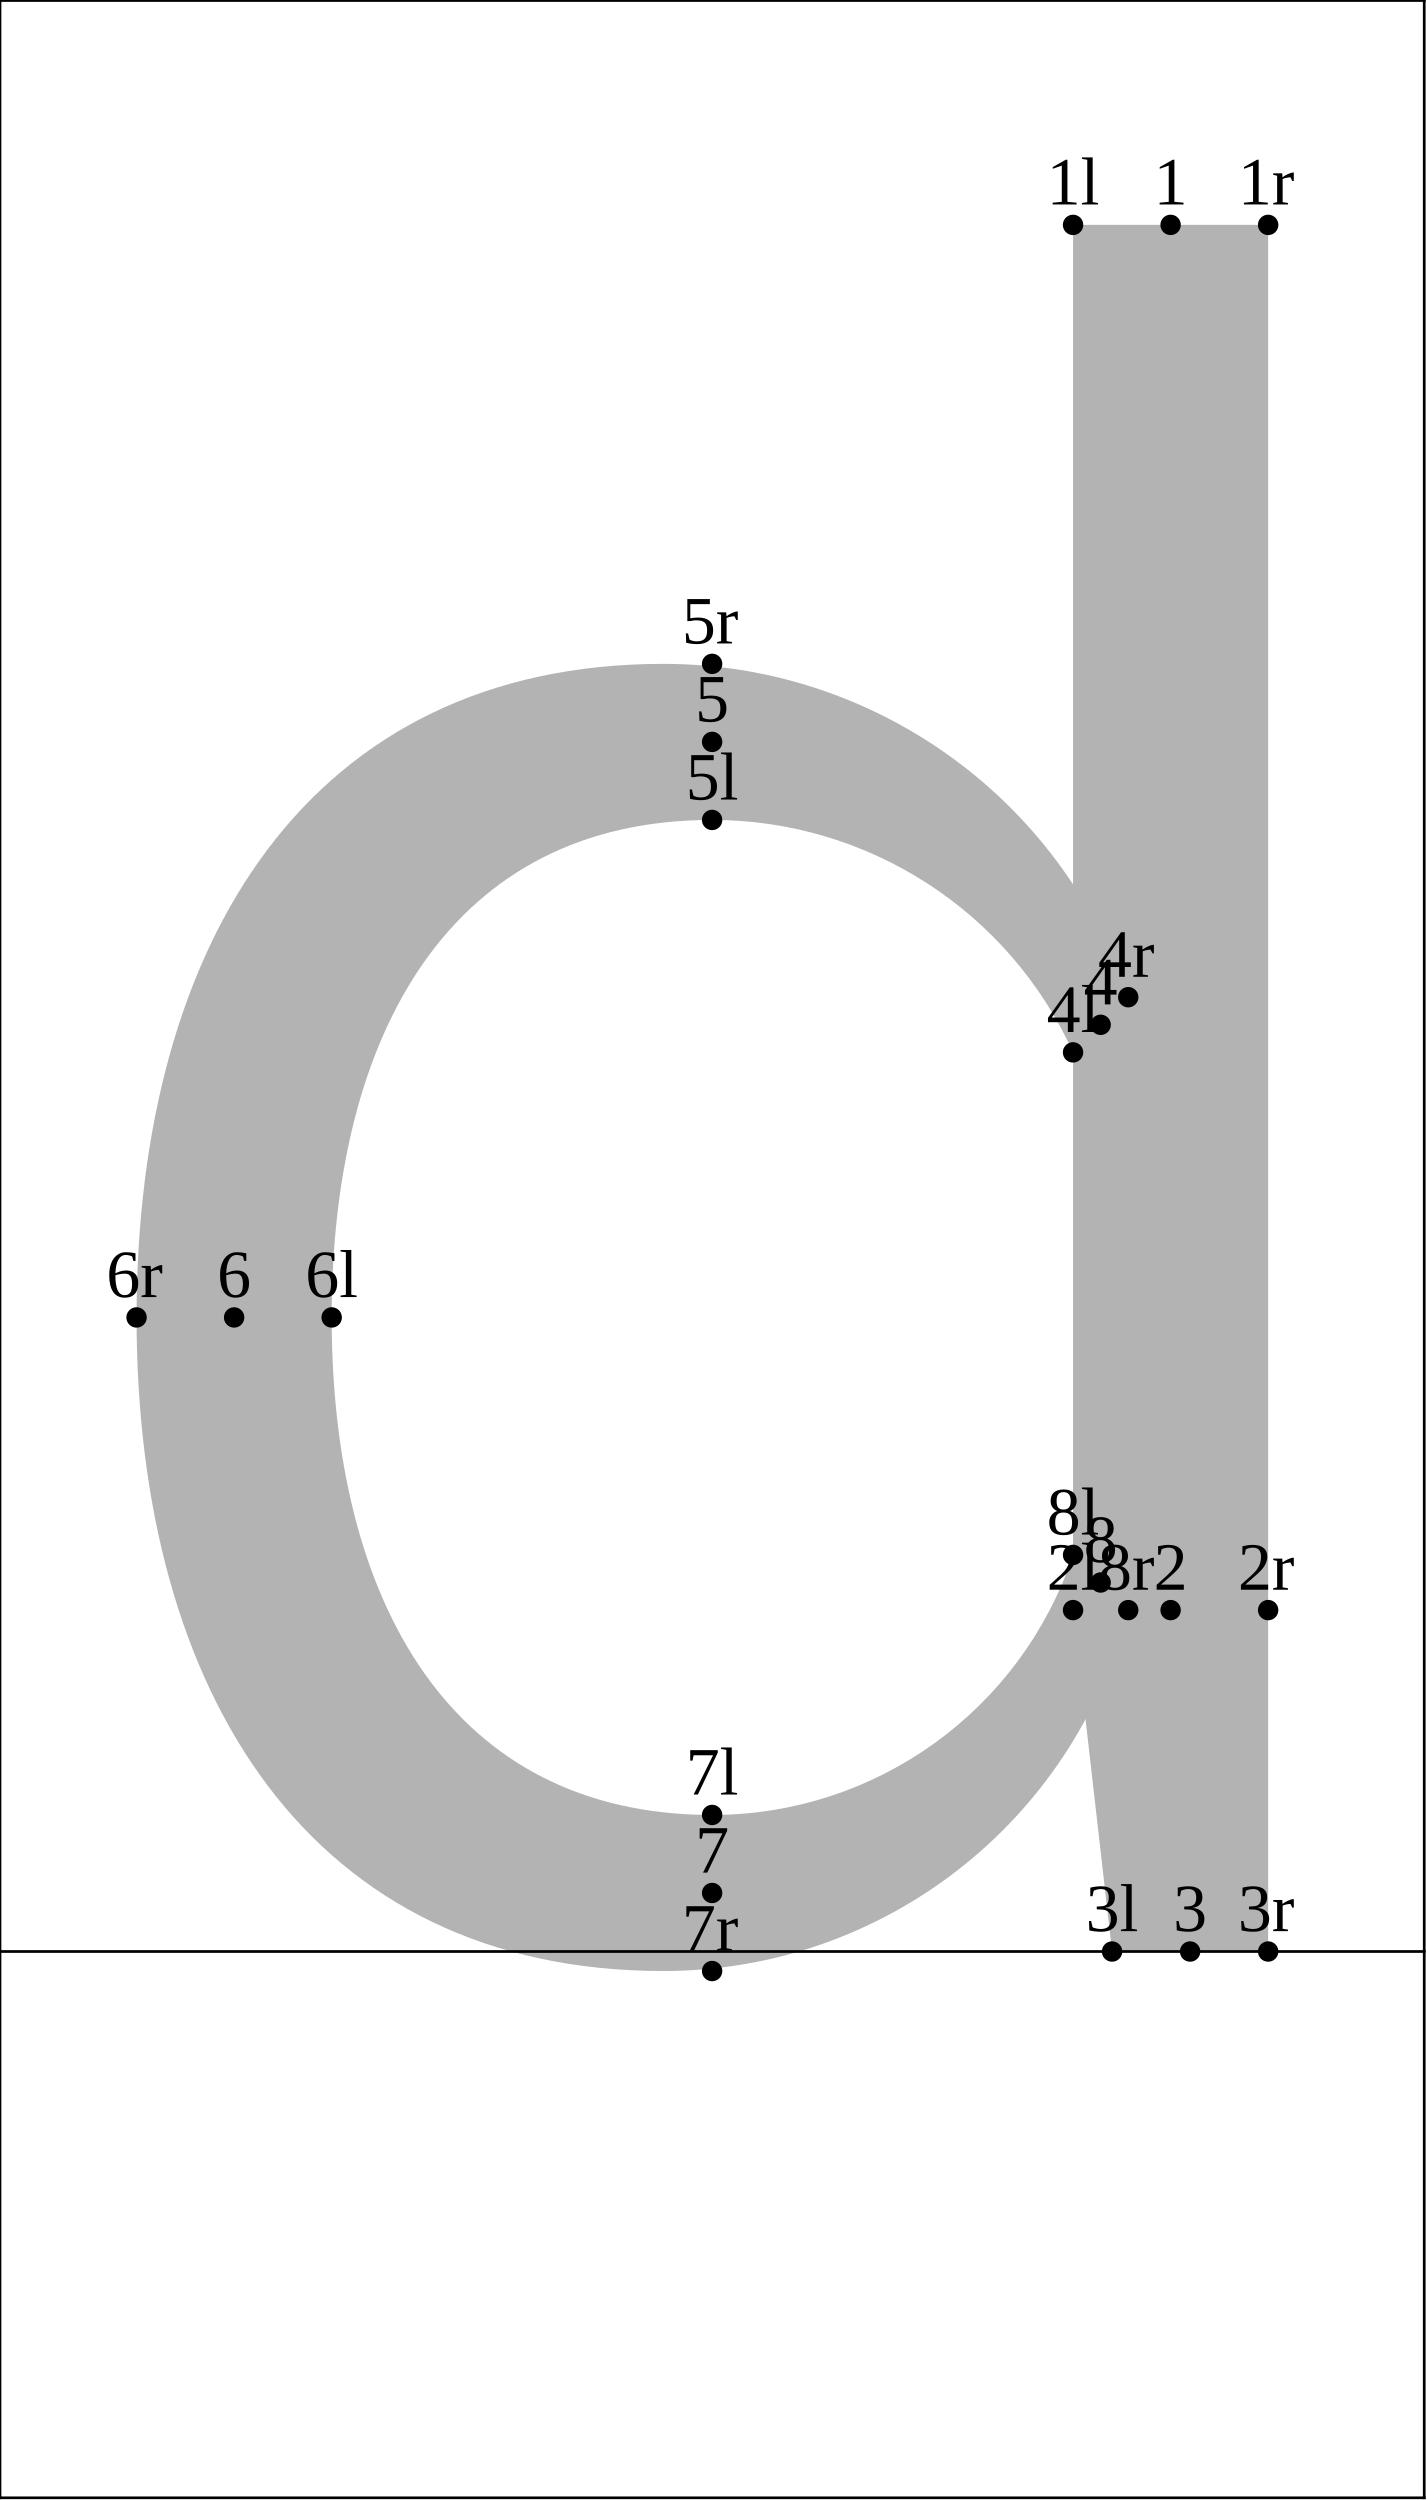
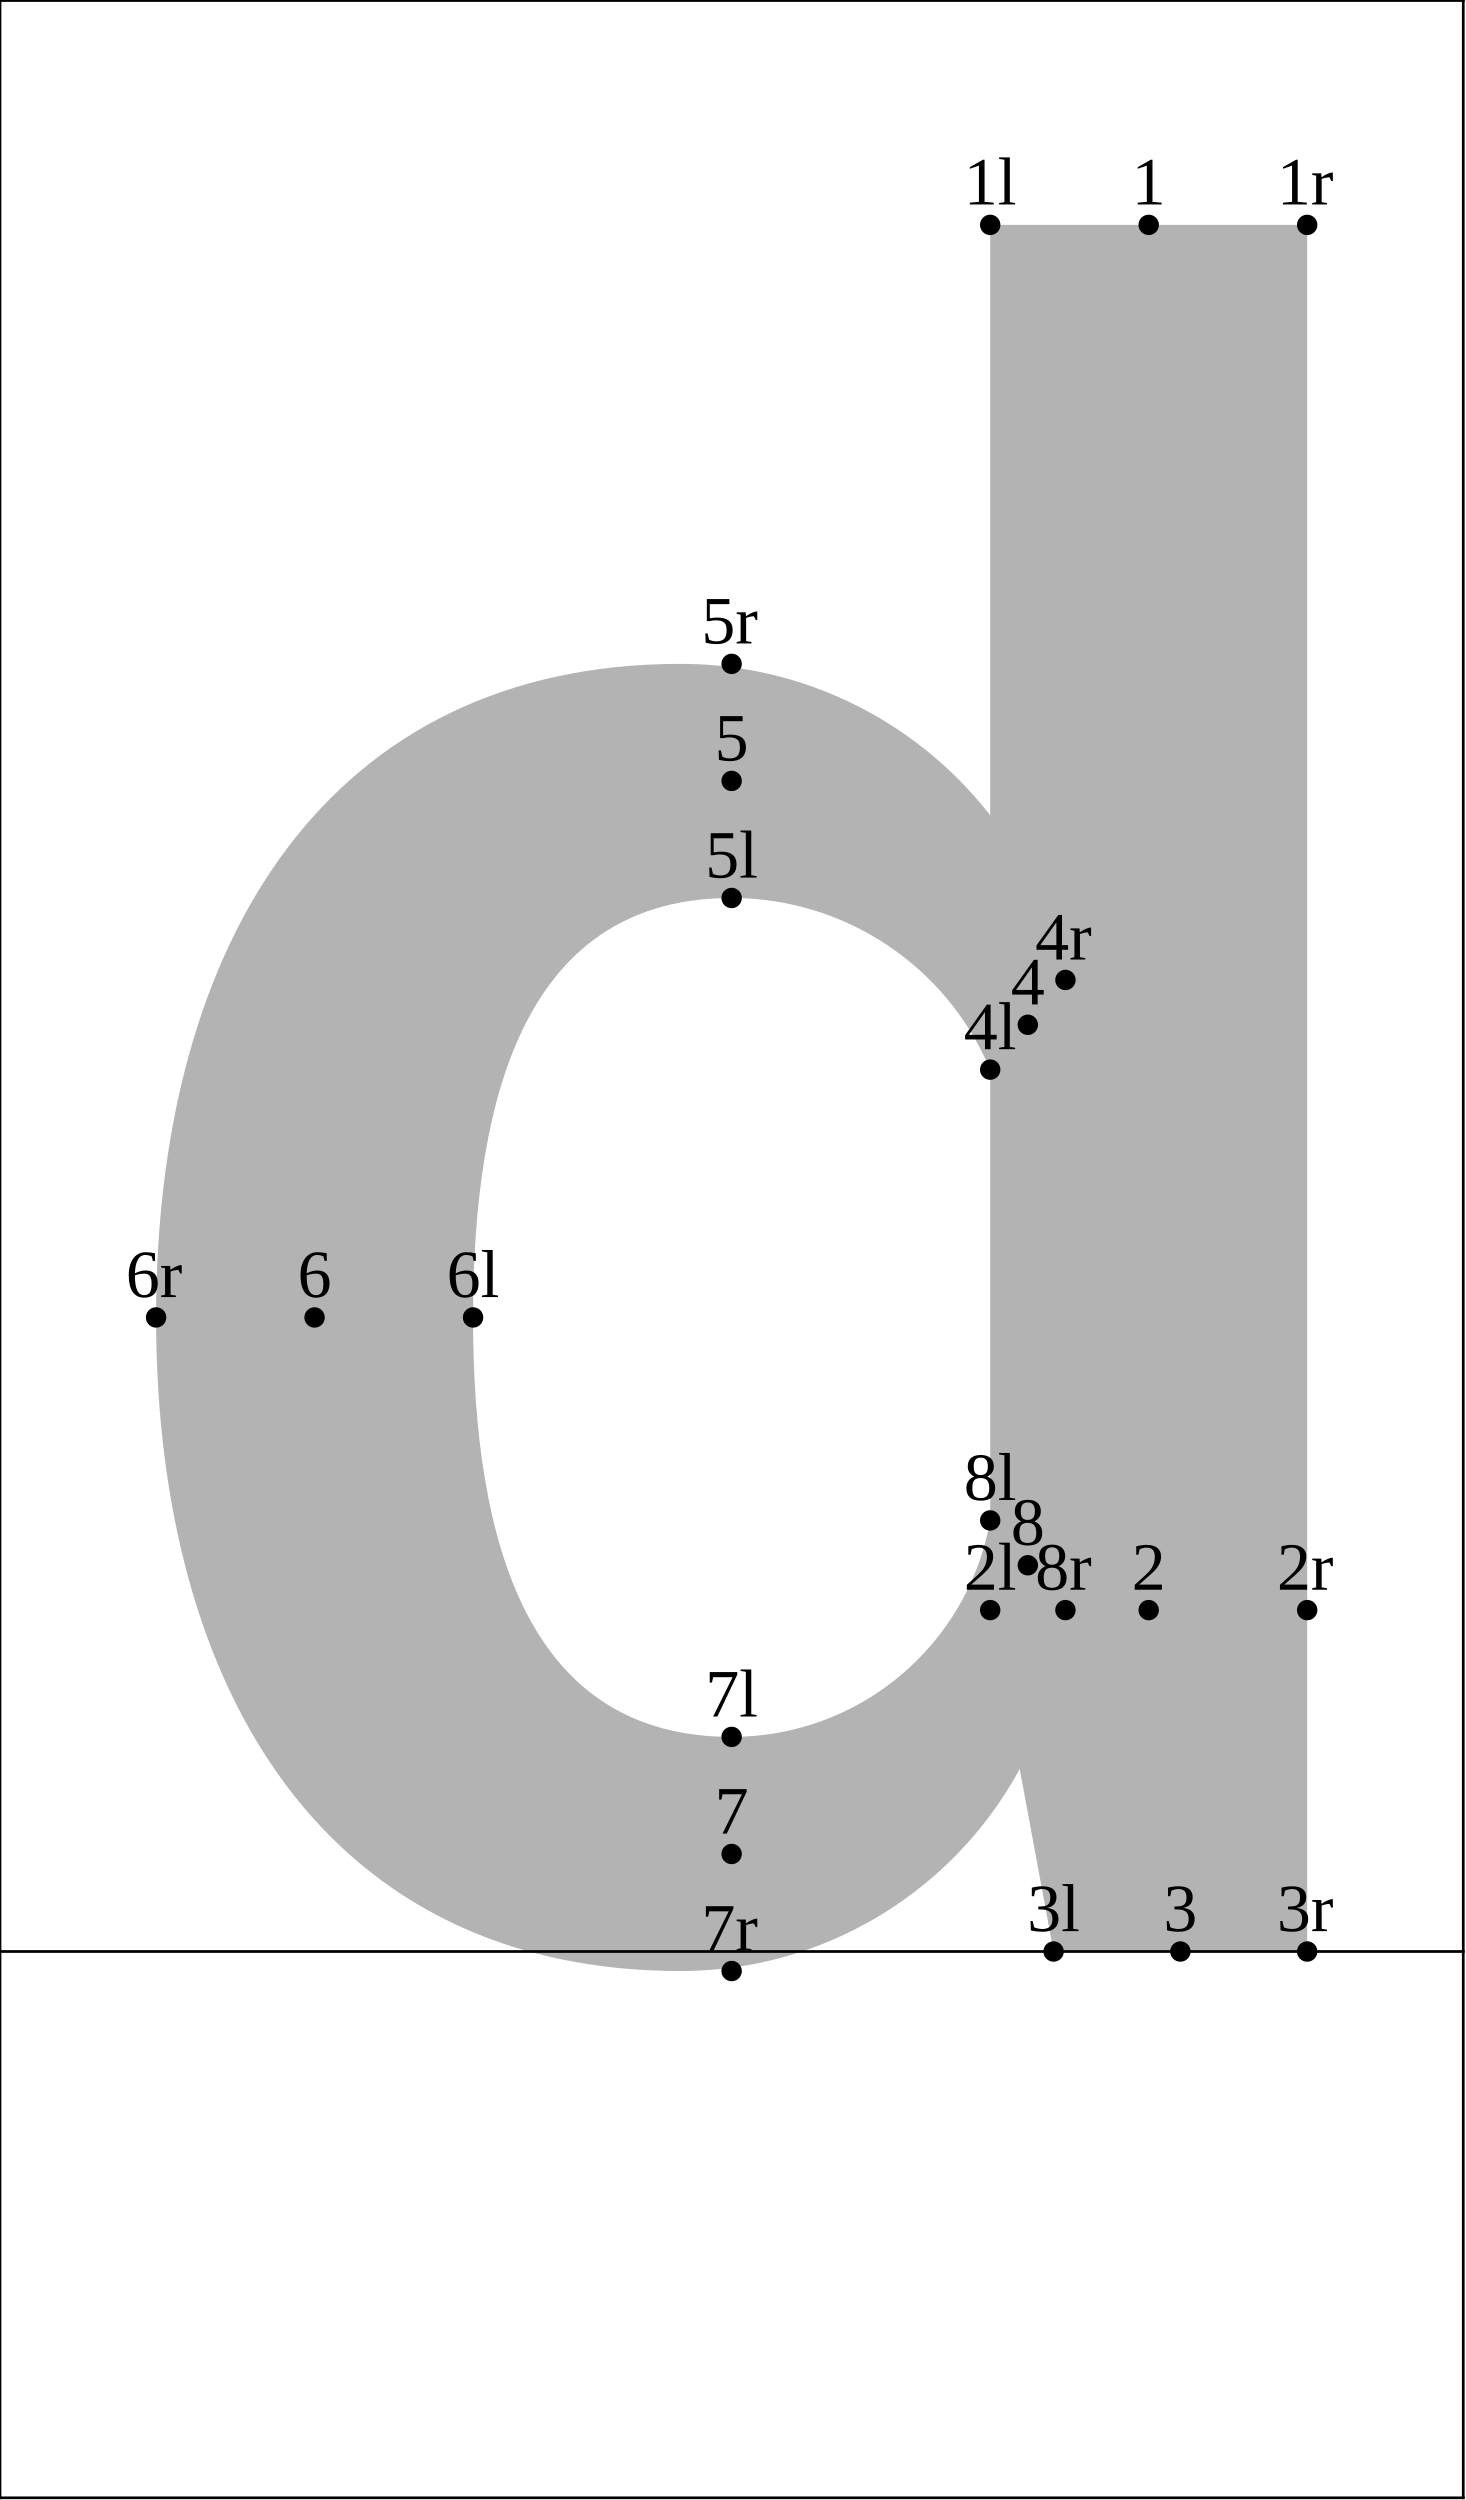
- <svg xmlns="http://www.w3.org/2000/svg" version="1.1" width="209.854" height="367.662" viewBox="0 0 209.854 367.662">
-   <path d="M157.808 33.073L157.808 236.789L163.546 287L186.5 287L186.5 33.073Z" style="fill: rgb(70%,70%,70%);stroke: none;" />
-   <path d="M165.923 146.653C155.994 117.349,128.495 97.631,97.554 97.631C45.771 97.631,20.085 138.181,20.085 193.75C20.085 249.319,45.771 289.869,97.554 289.869C129.793 289.869,157.933 268.022,165.923 236.789L157.808 228.674C150.184 251.513,128.805 266.915,104.727 266.915C66.354 266.915,48.777 235.557,48.777 193.75C48.777 151.943,66.354 120.584,104.727 120.584C127.593 120.584,148.348 133.951,157.808 154.768Z" style="fill: rgb(70%,70%,70%);stroke: none;" />
-   <g transform="translate(153.9332 30.07277)" style="fill: rgb(0%,0%,0%);">
+ <svg xmlns="http://www.w3.org/2000/svg" version="1.1" width="215.593" height="367.662" viewBox="0 0 215.593 367.662">
+   <path d="M145.623 33.073L145.623 236.789L154.946 287L192.239 287L192.239 33.073Z" style="fill: rgb(70%,70%,70%);stroke: none;" />
+   <path d="M156.689 144.117C151.323 117.096,127.613 97.631,100.065 97.631C48.409 97.631,22.954 138.241,22.954 193.75C22.954 249.259,48.409 289.869,100.065 289.869C129.981 289.869,154.758 266.643,156.689 236.789L145.623 223.601C142.332 242.024,126.31 255.438,107.596 255.438C77.952 255.438,69.57 227.611,69.57 193.75C69.57 159.889,77.952 132.062,107.596 132.062C124.195 132.062,139.178 142.008,145.623 157.305Z" style="fill: rgb(70%,70%,70%);stroke: none;" />
+   <g transform="translate(141.7481 30.07277)" style="fill: rgb(0%,0%,0%);">
    <text font-size="9.963">1l</text>
  </g>
-   <path d="M157.808 33.073l0 0" style="stroke:rgb(0%,0%,0%); stroke-width: 3;stroke-linecap: round;stroke-linejoin: round;stroke-miterlimit: 10;fill: none;" />
-   <g transform="translate(153.9332 233.7892)" style="fill: rgb(0%,0%,0%);">
+   <path d="M145.623 33.073l0 0" style="stroke:rgb(0%,0%,0%); stroke-width: 3;stroke-linecap: round;stroke-linejoin: round;stroke-miterlimit: 10;fill: none;" />
+   <g transform="translate(141.7481 233.7892)" style="fill: rgb(0%,0%,0%);">
    <text font-size="9.963">2l</text>
  </g>
-   <path d="M157.808 236.789l0 0" style="stroke:rgb(0%,0%,0%); stroke-width: 3;stroke-linecap: round;stroke-linejoin: round;stroke-miterlimit: 10;fill: none;" />
-   <g transform="translate(159.6716 284)" style="fill: rgb(0%,0%,0%);">
+   <path d="M145.623 236.789l0 0" style="stroke:rgb(0%,0%,0%); stroke-width: 3;stroke-linecap: round;stroke-linejoin: round;stroke-miterlimit: 10;fill: none;" />
+   <g transform="translate(151.0712 284)" style="fill: rgb(0%,0%,0%);">
    <text font-size="9.963">3l</text>
  </g>
-   <path d="M163.546 287l0 0" style="stroke:rgb(0%,0%,0%); stroke-width: 3;stroke-linecap: round;stroke-linejoin: round;stroke-miterlimit: 10;fill: none;" />
-   <g transform="translate(153.9332 151.7684)" style="fill: rgb(0%,0%,0%);">
+   <path d="M154.946 287l0 0" style="stroke:rgb(0%,0%,0%); stroke-width: 3;stroke-linecap: round;stroke-linejoin: round;stroke-miterlimit: 10;fill: none;" />
+   <g transform="translate(141.7481 154.3046)" style="fill: rgb(0%,0%,0%);">
    <text font-size="9.963">4l</text>
  </g>
-   <path d="M157.808 154.768l0 0" style="stroke:rgb(0%,0%,0%); stroke-width: 3;stroke-linecap: round;stroke-linejoin: round;stroke-miterlimit: 10;fill: none;" />
-   <g transform="translate(100.8526 117.5845)" style="fill: rgb(0%,0%,0%);">
+   <path d="M145.623 157.305l0 0" style="stroke:rgb(0%,0%,0%); stroke-width: 3;stroke-linecap: round;stroke-linejoin: round;stroke-miterlimit: 10;fill: none;" />
+   <g transform="translate(103.7219 129.0617)" style="fill: rgb(0%,0%,0%);">
    <text font-size="9.963">5l</text>
  </g>
-   <path d="M104.727 120.584l0 0" style="stroke:rgb(0%,0%,0%); stroke-width: 3;stroke-linecap: round;stroke-linejoin: round;stroke-miterlimit: 10;fill: none;" />
-   <g transform="translate(44.9026 190.75)" style="fill: rgb(0%,0%,0%);">
+   <path d="M107.596 132.062l0 0" style="stroke:rgb(0%,0%,0%); stroke-width: 3;stroke-linecap: round;stroke-linejoin: round;stroke-miterlimit: 10;fill: none;" />
+   <g transform="translate(65.69562 190.75)" style="fill: rgb(0%,0%,0%);">
    <text font-size="9.963">6l</text>
  </g>
-   <path d="M48.777 193.75l0 0" style="stroke:rgb(0%,0%,0%); stroke-width: 3;stroke-linecap: round;stroke-linejoin: round;stroke-miterlimit: 10;fill: none;" />
-   <g transform="translate(100.8526 263.9155)" style="fill: rgb(0%,0%,0%);">
+   <path d="M69.57 193.75l0 0" style="stroke:rgb(0%,0%,0%); stroke-width: 3;stroke-linecap: round;stroke-linejoin: round;stroke-miterlimit: 10;fill: none;" />
+   <g transform="translate(103.7219 252.4382)" style="fill: rgb(0%,0%,0%);">
    <text font-size="9.963">7l</text>
  </g>
-   <path d="M104.727 266.915l0 0" style="stroke:rgb(0%,0%,0%); stroke-width: 3;stroke-linecap: round;stroke-linejoin: round;stroke-miterlimit: 10;fill: none;" />
-   <g transform="translate(153.9332 225.6738)" style="fill: rgb(0%,0%,0%);">
+   <path d="M107.596 255.438l0 0" style="stroke:rgb(0%,0%,0%); stroke-width: 3;stroke-linecap: round;stroke-linejoin: round;stroke-miterlimit: 10;fill: none;" />
+   <g transform="translate(141.7481 220.6015)" style="fill: rgb(0%,0%,0%);">
    <text font-size="9.963">8l</text>
  </g>
-   <path d="M157.808 228.674l0 0" style="stroke:rgb(0%,0%,0%); stroke-width: 3;stroke-linecap: round;stroke-linejoin: round;stroke-miterlimit: 10;fill: none;" />
-   <g transform="translate(169.6632 30.07277)" style="fill: rgb(0%,0%,0%);">
+   <path d="M145.623 223.601l0 0" style="stroke:rgb(0%,0%,0%); stroke-width: 3;stroke-linecap: round;stroke-linejoin: round;stroke-miterlimit: 10;fill: none;" />
+   <g transform="translate(166.4399 30.07277)" style="fill: rgb(0%,0%,0%);">
    <text font-size="9.963">1</text>
  </g>
-   <path d="M172.154 33.073l0 0" style="stroke:rgb(0%,0%,0%); stroke-width: 3;stroke-linecap: round;stroke-linejoin: round;stroke-miterlimit: 10;fill: none;" />
-   <g transform="translate(169.6632 233.7892)" style="fill: rgb(0%,0%,0%);">
+   <path d="M168.931 33.073l0 0" style="stroke:rgb(0%,0%,0%); stroke-width: 3;stroke-linecap: round;stroke-linejoin: round;stroke-miterlimit: 10;fill: none;" />
+   <g transform="translate(166.4399 233.7892)" style="fill: rgb(0%,0%,0%);">
    <text font-size="9.963">2</text>
  </g>
-   <path d="M172.154 236.789l0 0" style="stroke:rgb(0%,0%,0%); stroke-width: 3;stroke-linecap: round;stroke-linejoin: round;stroke-miterlimit: 10;fill: none;" />
-   <g transform="translate(172.5324 284)" style="fill: rgb(0%,0%,0%);">
+   <path d="M168.931 236.789l0 0" style="stroke:rgb(0%,0%,0%); stroke-width: 3;stroke-linecap: round;stroke-linejoin: round;stroke-miterlimit: 10;fill: none;" />
+   <g transform="translate(171.1015 284)" style="fill: rgb(0%,0%,0%);">
    <text font-size="9.963">3</text>
  </g>
-   <path d="M175.023 287l0 0" style="stroke:rgb(0%,0%,0%); stroke-width: 3;stroke-linecap: round;stroke-linejoin: round;stroke-miterlimit: 10;fill: none;" />
-   <g transform="translate(159.3747 147.7107)" style="fill: rgb(0%,0%,0%);">
+   <path d="M173.592 287l0 0" style="stroke:rgb(0%,0%,0%); stroke-width: 3;stroke-linecap: round;stroke-linejoin: round;stroke-miterlimit: 10;fill: none;" />
+   <g transform="translate(148.6648 147.7107)" style="fill: rgb(0%,0%,0%);">
    <text font-size="9.963">4</text>
  </g>
-   <path d="M161.865 150.711l0 0" style="stroke:rgb(0%,0%,0%); stroke-width: 3;stroke-linecap: round;stroke-linejoin: round;stroke-miterlimit: 10;fill: none;" />
-   <g transform="translate(102.2363 106.1076)" style="fill: rgb(0%,0%,0%);">
+   <path d="M151.156 150.711l0 0" style="stroke:rgb(0%,0%,0%); stroke-width: 3;stroke-linecap: round;stroke-linejoin: round;stroke-miterlimit: 10;fill: none;" />
+   <g transform="translate(105.1056 111.8461)" style="fill: rgb(0%,0%,0%);">
    <text font-size="9.963">5</text>
  </g>
-   <path d="M104.727 109.108l0 0" style="stroke:rgb(0%,0%,0%); stroke-width: 3;stroke-linecap: round;stroke-linejoin: round;stroke-miterlimit: 10;fill: none;" />
-   <g transform="translate(31.94009 190.75)" style="fill: rgb(0%,0%,0%);">
+   <path d="M107.596 114.846l0 0" style="stroke:rgb(0%,0%,0%); stroke-width: 3;stroke-linecap: round;stroke-linejoin: round;stroke-miterlimit: 10;fill: none;" />
+   <g transform="translate(43.77124 190.75)" style="fill: rgb(0%,0%,0%);">
    <text font-size="9.963">6</text>
  </g>
-   <path d="M34.431 193.75l0 0" style="stroke:rgb(0%,0%,0%); stroke-width: 3;stroke-linecap: round;stroke-linejoin: round;stroke-miterlimit: 10;fill: none;" />
-   <g transform="translate(102.2363 275.3924)" style="fill: rgb(0%,0%,0%);">
+   <path d="M46.262 193.75l0 0" style="stroke:rgb(0%,0%,0%); stroke-width: 3;stroke-linecap: round;stroke-linejoin: round;stroke-miterlimit: 10;fill: none;" />
+   <g transform="translate(105.1056 269.6538)" style="fill: rgb(0%,0%,0%);">
    <text font-size="9.963">7</text>
  </g>
-   <path d="M104.727 278.392l0 0" style="stroke:rgb(0%,0%,0%); stroke-width: 3;stroke-linecap: round;stroke-linejoin: round;stroke-miterlimit: 10;fill: none;" />
-   <g transform="translate(159.3747 229.7315)" style="fill: rgb(0%,0%,0%);">
+   <path d="M107.596 272.654l0 0" style="stroke:rgb(0%,0%,0%); stroke-width: 3;stroke-linecap: round;stroke-linejoin: round;stroke-miterlimit: 10;fill: none;" />
+   <g transform="translate(148.6648 227.1953)" style="fill: rgb(0%,0%,0%);">
    <text font-size="9.963">8</text>
  </g>
-   <path d="M161.865 232.731l0 0" style="stroke:rgb(0%,0%,0%); stroke-width: 3;stroke-linecap: round;stroke-linejoin: round;stroke-miterlimit: 10;fill: none;" />
-   <g transform="translate(182.0584 30.07277)" style="fill: rgb(0%,0%,0%);">
+   <path d="M151.156 230.195l0 0" style="stroke:rgb(0%,0%,0%); stroke-width: 3;stroke-linecap: round;stroke-linejoin: round;stroke-miterlimit: 10;fill: none;" />
+   <g transform="translate(187.797 30.07277)" style="fill: rgb(0%,0%,0%);">
    <text font-size="9.963">1r</text>
  </g>
-   <path d="M186.5 33.073l0 0" style="stroke:rgb(0%,0%,0%); stroke-width: 3;stroke-linecap: round;stroke-linejoin: round;stroke-miterlimit: 10;fill: none;" />
-   <g transform="translate(182.0584 233.7892)" style="fill: rgb(0%,0%,0%);">
+   <path d="M192.239 33.073l0 0" style="stroke:rgb(0%,0%,0%); stroke-width: 3;stroke-linecap: round;stroke-linejoin: round;stroke-miterlimit: 10;fill: none;" />
+   <g transform="translate(187.797 233.7892)" style="fill: rgb(0%,0%,0%);">
    <text font-size="9.963">2r</text>
  </g>
-   <path d="M186.5 236.789l0 0" style="stroke:rgb(0%,0%,0%); stroke-width: 3;stroke-linecap: round;stroke-linejoin: round;stroke-miterlimit: 10;fill: none;" />
-   <g transform="translate(182.0584 284)" style="fill: rgb(0%,0%,0%);">
+   <path d="M192.239 236.789l0 0" style="stroke:rgb(0%,0%,0%); stroke-width: 3;stroke-linecap: round;stroke-linejoin: round;stroke-miterlimit: 10;fill: none;" />
+   <g transform="translate(187.797 284)" style="fill: rgb(0%,0%,0%);">
    <text font-size="9.963">3r</text>
  </g>
-   <path d="M186.5 287l0 0" style="stroke:rgb(0%,0%,0%); stroke-width: 3;stroke-linecap: round;stroke-linejoin: round;stroke-miterlimit: 10;fill: none;" />
-   <g transform="translate(161.4814 143.653)" style="fill: rgb(0%,0%,0%);">
+   <path d="M192.239 287l0 0" style="stroke:rgb(0%,0%,0%); stroke-width: 3;stroke-linecap: round;stroke-linejoin: round;stroke-miterlimit: 10;fill: none;" />
+   <g transform="translate(152.2468 141.1169)" style="fill: rgb(0%,0%,0%);">
    <text font-size="9.963">4r</text>
  </g>
-   <path d="M165.923 146.653l0 0" style="stroke:rgb(0%,0%,0%); stroke-width: 3;stroke-linecap: round;stroke-linejoin: round;stroke-miterlimit: 10;fill: none;" />
-   <g transform="translate(100.2852 94.63063)" style="fill: rgb(0%,0%,0%);">
+   <path d="M156.689 144.117l0 0" style="stroke:rgb(0%,0%,0%); stroke-width: 3;stroke-linecap: round;stroke-linejoin: round;stroke-miterlimit: 10;fill: none;" />
+   <g transform="translate(103.1546 94.63063)" style="fill: rgb(0%,0%,0%);">
    <text font-size="9.963">5r</text>
  </g>
-   <path d="M104.727 97.631l0 0" style="stroke:rgb(0%,0%,0%); stroke-width: 3;stroke-linecap: round;stroke-linejoin: round;stroke-miterlimit: 10;fill: none;" />
-   <g transform="translate(15.64284 190.75)" style="fill: rgb(0%,0%,0%);">
+   <path d="M107.596 97.631l0 0" style="stroke:rgb(0%,0%,0%); stroke-width: 3;stroke-linecap: round;stroke-linejoin: round;stroke-miterlimit: 10;fill: none;" />
+   <g transform="translate(18.51213 190.75)" style="fill: rgb(0%,0%,0%);">
    <text font-size="9.963">6r</text>
  </g>
-   <path d="M20.085 193.75l0 0" style="stroke:rgb(0%,0%,0%); stroke-width: 3;stroke-linecap: round;stroke-linejoin: round;stroke-miterlimit: 10;fill: none;" />
-   <g transform="translate(100.2852 286.8693)" style="fill: rgb(0%,0%,0%);">
+   <path d="M22.954 193.75l0 0" style="stroke:rgb(0%,0%,0%); stroke-width: 3;stroke-linecap: round;stroke-linejoin: round;stroke-miterlimit: 10;fill: none;" />
+   <g transform="translate(103.1546 286.8693)" style="fill: rgb(0%,0%,0%);">
    <text font-size="9.963">7r</text>
  </g>
-   <path d="M104.727 289.869l0 0" style="stroke:rgb(0%,0%,0%); stroke-width: 3;stroke-linecap: round;stroke-linejoin: round;stroke-miterlimit: 10;fill: none;" />
-   <g transform="translate(161.4814 233.7892)" style="fill: rgb(0%,0%,0%);">
+   <path d="M107.596 289.869l0 0" style="stroke:rgb(0%,0%,0%); stroke-width: 3;stroke-linecap: round;stroke-linejoin: round;stroke-miterlimit: 10;fill: none;" />
+   <g transform="translate(152.2468 233.7892)" style="fill: rgb(0%,0%,0%);">
    <text font-size="9.963">8r</text>
  </g>
-   <path d="M165.923 236.789l0 0" style="stroke:rgb(0%,0%,0%); stroke-width: 3;stroke-linecap: round;stroke-linejoin: round;stroke-miterlimit: 10;fill: none;" />
-   <path d="M0 287L209.454 287" style="stroke:rgb(0%,0%,0%); stroke-width: 0.4;stroke-linecap: square;stroke-linejoin: round;stroke-miterlimit: 10;fill: none;" />
-   <path d="M0 0.077L209.454 0.077" style="stroke:rgb(0%,0%,0%); stroke-width: 0.4;stroke-linecap: square;stroke-linejoin: round;stroke-miterlimit: 10;fill: none;" />
-   <path d="M0 367.339L209.454 367.339" style="stroke:rgb(0%,0%,0%); stroke-width: 0.4;stroke-linecap: square;stroke-linejoin: round;stroke-miterlimit: 10;fill: none;" />
+   <path d="M156.689 236.789l0 0" style="stroke:rgb(0%,0%,0%); stroke-width: 3;stroke-linecap: round;stroke-linejoin: round;stroke-miterlimit: 10;fill: none;" />
+   <path d="M0 287L215.193 287" style="stroke:rgb(0%,0%,0%); stroke-width: 0.4;stroke-linecap: square;stroke-linejoin: round;stroke-miterlimit: 10;fill: none;" />
+   <path d="M0 0.077L215.193 0.077" style="stroke:rgb(0%,0%,0%); stroke-width: 0.4;stroke-linecap: square;stroke-linejoin: round;stroke-miterlimit: 10;fill: none;" />
+   <path d="M0 367.339L215.193 367.339" style="stroke:rgb(0%,0%,0%); stroke-width: 0.4;stroke-linecap: square;stroke-linejoin: round;stroke-miterlimit: 10;fill: none;" />
  <path d="M0 367.339L0 0.077" style="stroke:rgb(0%,0%,0%); stroke-width: 0.4;stroke-linecap: square;stroke-linejoin: round;stroke-miterlimit: 10;fill: none;" />
-   <path d="M209.454 367.339L209.454 0.077" style="stroke:rgb(0%,0%,0%); stroke-width: 0.4;stroke-linecap: square;stroke-linejoin: round;stroke-miterlimit: 10;fill: none;" />
+   <path d="M215.193 367.339L215.193 0.077" style="stroke:rgb(0%,0%,0%); stroke-width: 0.4;stroke-linecap: square;stroke-linejoin: round;stroke-miterlimit: 10;fill: none;" />
</svg>
